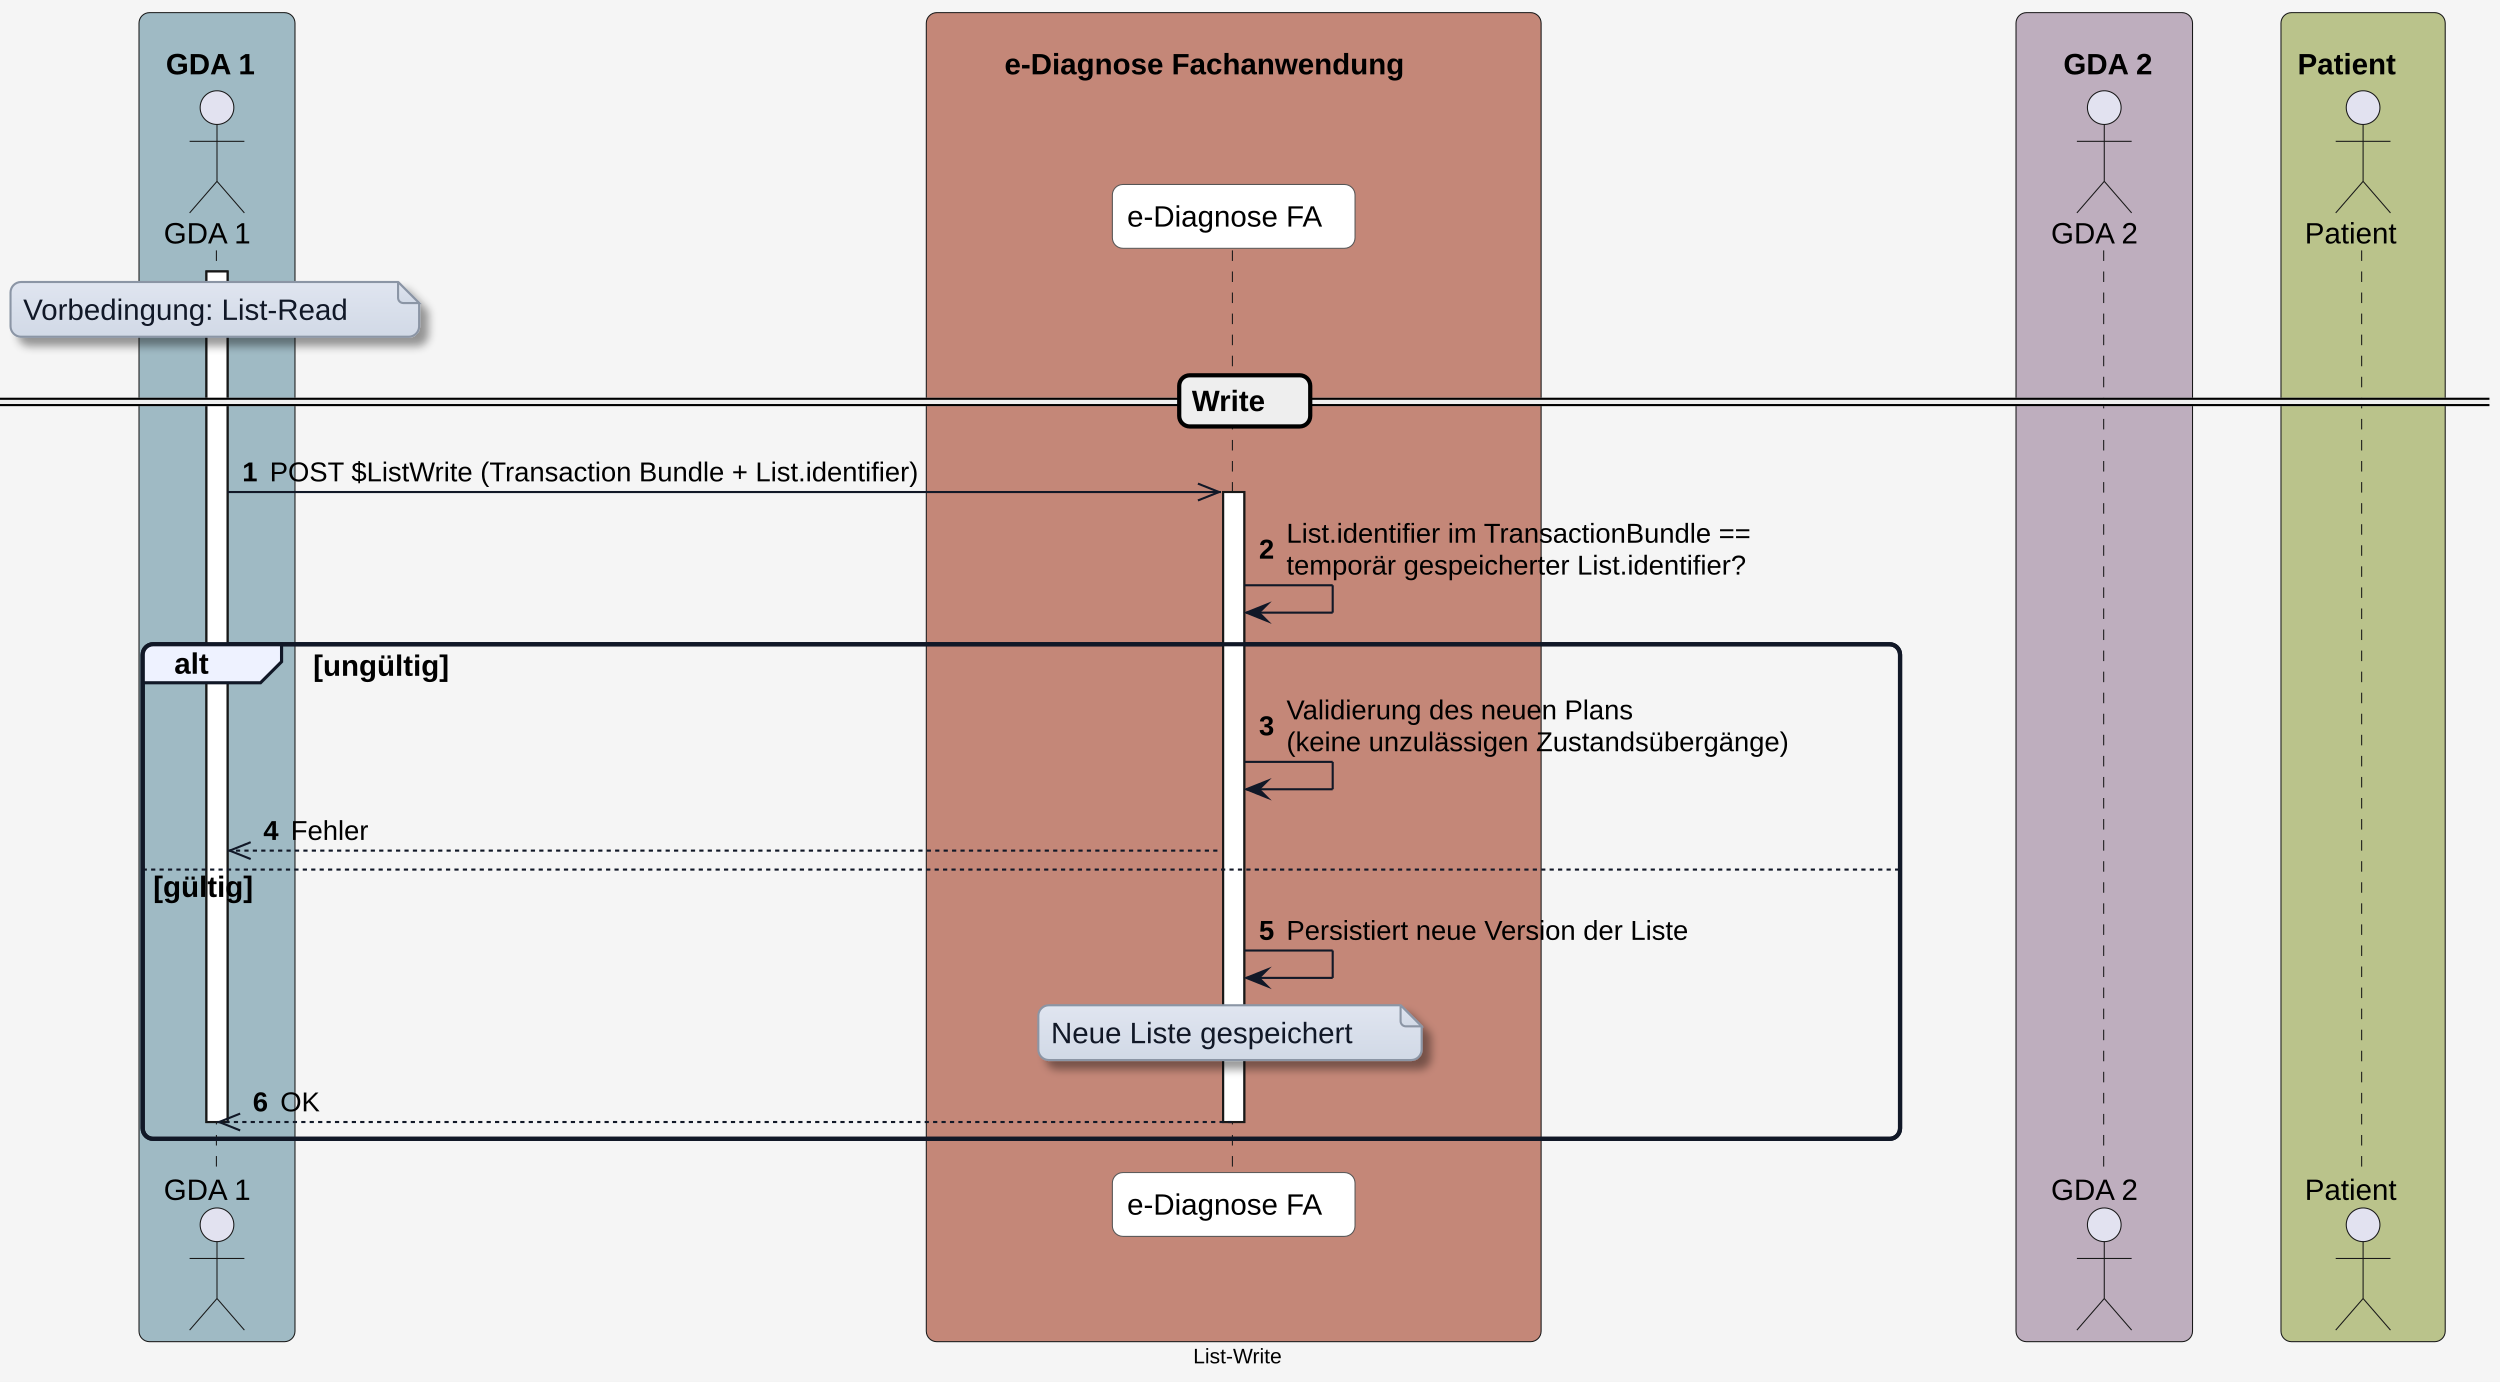
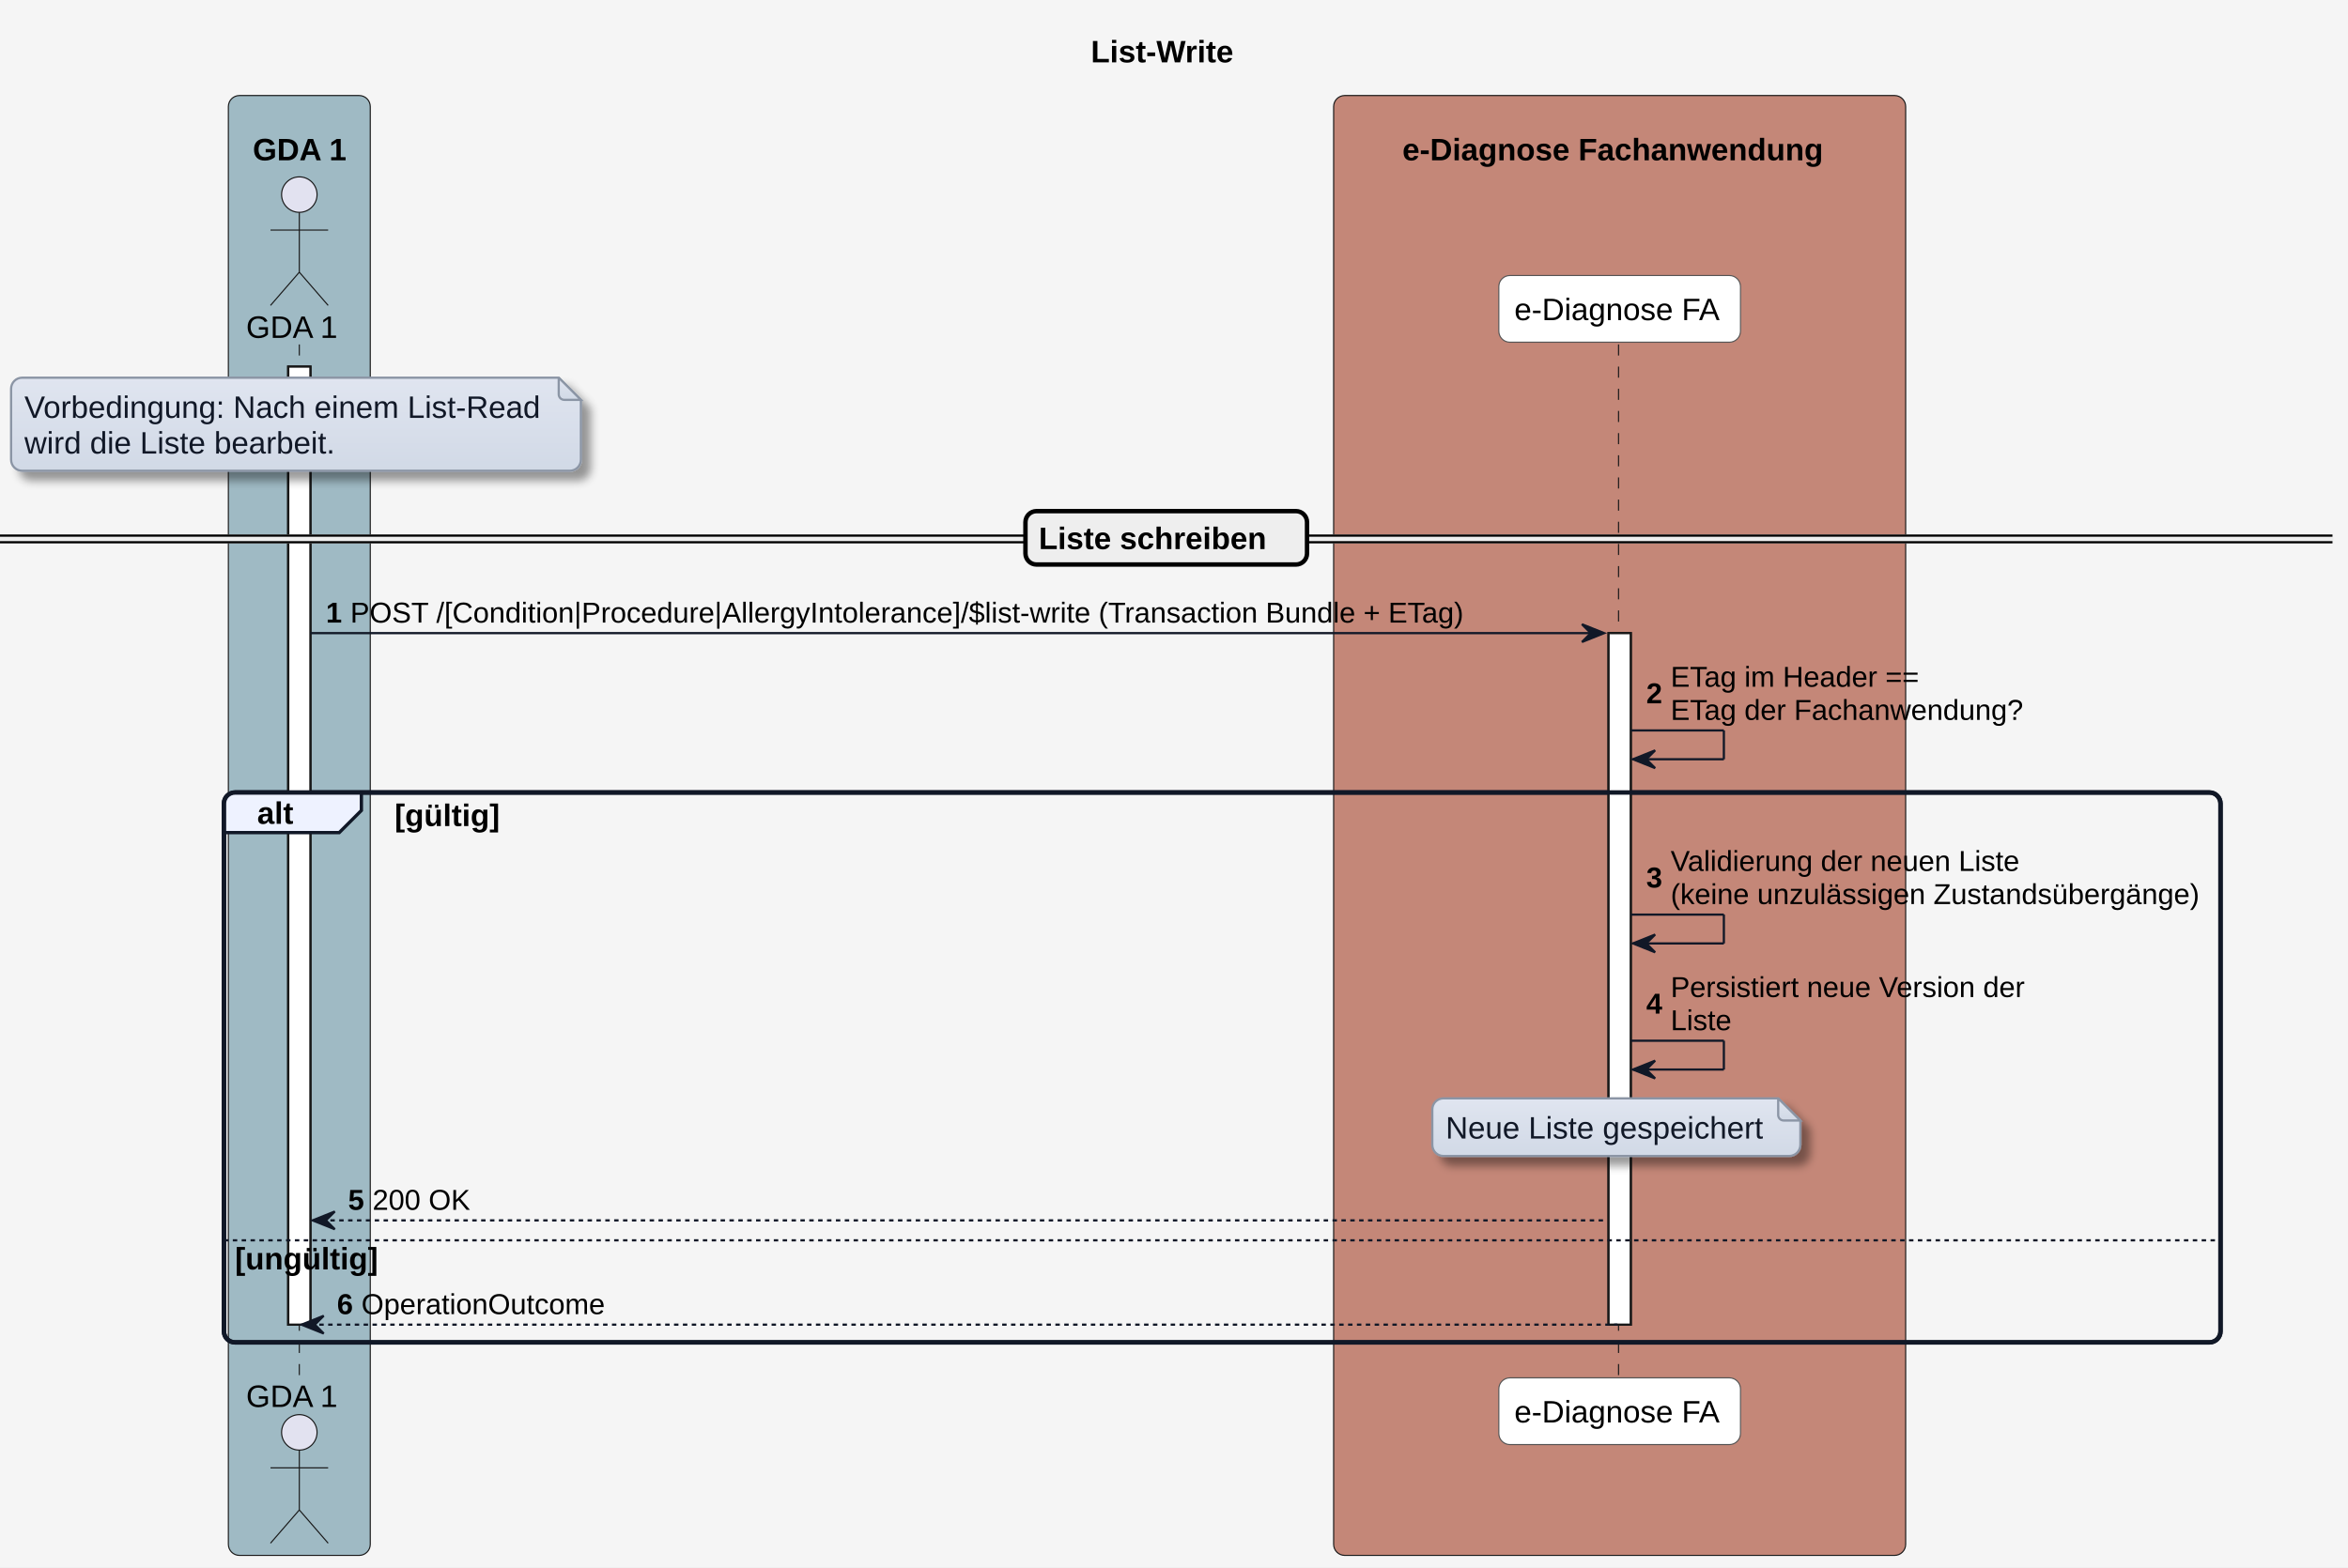
- <svg xmlns="http://www.w3.org/2000/svg" version="1.1" data-diagram-type="SEQUENCE" style="width:1187px;height:656px;background:#F5F5F5;" width="1187px" height="656px" viewBox="0 0 1187 656" zoomAndPan="magnify" preserveAspectRatio="none" contentStyleType="text/css">
+ <svg xmlns="http://www.w3.org/2000/svg" contentStyleType="text/css" height="707px" preserveAspectRatio="none" style="width:1059px;height:707px;background:#F5F5F5;" version="1.1" viewBox="0 0 1059 707" width="1059px" zoomAndPan="magnify">
  <defs>
-     <linearGradient x1="50%" y1="0%" x2="50%" y2="100%" id="g1sr1av21apa0k0">
-       <stop stop-color="#E0E5F0" offset="0%" />
-       <stop stop-color="#D1D9E6" offset="100%" />
+     <linearGradient id="g1vcdsvtuzbrnb0" x1="50%" x2="50%" y1="0%" y2="100%">
+       <stop offset="0%" stop-color="#E0E5F0" />
+       <stop offset="100%" stop-color="#D1D9E6" />
    </linearGradient>
-     <filter id="f1sr1av21apa0k" x="-1" y="-1" width="300%" height="300%">
-       <feGaussianBlur result="blurOut" stdDeviation="2" />
-       <feColorMatrix type="matrix" in="blurOut" result="blurOut2" values="0 0 0 0 0 0 0 0 0 0 0 0 0 0 0 0 0 0 .4 0" />
-       <feOffset result="blurOut3" in="blurOut2" dx="4" dy="4" />
+     <filter height="300%" id="f1vcdsvtuzbrnb" width="300%" x="-1" y="-1">
+       <feGaussianBlur result="blurOut" stdDeviation="2.0" />
+       <feColorMatrix in="blurOut" result="blurOut2" type="matrix" values="0 0 0 0 0 0 0 0 0 0 0 0 0 0 0 0 0 0 .4 0" />
+       <feOffset dx="4.0" dy="4.0" in="blurOut2" result="blurOut3" />
      <feBlend in="SourceGraphic" in2="blurOut3" mode="normal" />
    </filter>
  </defs>
  <g>
-     <rect x="0" y="0" width="1187" height="656" fill="#F5F5F5" style="stroke:none;stroke-width:1;" />
-     <rect x="66" y="6" width="74.059" height="631.031" fill="#9FBAC4" style="stroke:#181818;stroke-width:0.5;" rx="5" ry="5" />
-     <text x="69" y="18.995" fill="#000000" font-size="14" lengthAdjust="spacing" textLength="4.874" font-weight="700" font-family="'Arial'"> </text>
-     <text x="78.748" y="35.292" fill="#000000" font-size="14" lengthAdjust="spacing" textLength="48.562" font-weight="700" font-family="'Arial'">GDA 1</text>
-     <rect x="439.81" y="6" width="291.906" height="631.031" fill="#C48778" style="stroke:#181818;stroke-width:0.5;" rx="5" ry="5" />
-     <text x="442.81" y="18.995" fill="#000000" font-size="14" lengthAdjust="spacing" textLength="4.874" font-weight="700" font-family="'Arial'"> </text>
-     <text x="476.928" y="35.292" fill="#000000" font-size="14" lengthAdjust="spacing" textLength="222.544" font-weight="700" font-family="'Arial'">e-Diagnose Fachanwendung</text>
-     <rect x="957.204" y="6" width="83.807" height="631.031" fill="#BEAEBE" style="stroke:#181818;stroke-width:0.5;" rx="5" ry="5" />
-     <text x="960.204" y="18.995" fill="#000000" font-size="14" lengthAdjust="spacing" textLength="4.874" font-weight="700" font-family="'Arial'"> </text>
-     <text x="979.7" y="35.292" fill="#000000" font-size="14" lengthAdjust="spacing" textLength="48.562" font-weight="700" font-family="'Arial'">GDA 2</text>
-     <rect x="1083.01" y="6" width="77.976" height="631.031" fill="#BAC38B" style="stroke:#181818;stroke-width:0.5;" rx="5" ry="5" />
-     <text x="1086.01" y="18.995" fill="#000000" font-size="14" lengthAdjust="spacing" textLength="4.874" font-weight="700" font-family="'Arial'"> </text>
-     <text x="1090.884" y="35.292" fill="#000000" font-size="14" lengthAdjust="spacing" textLength="57.353" font-weight="700" font-family="'Arial'">Patient</text>
-     <g>
-       <rect x="98.029" y="128.891" width="10" height="403.844" fill="#FFFFFF" style="stroke:#181818;stroke-width:1;" />
-     </g>
-     <g>
-       <rect x="580.763" y="233.617" width="10" height="299.117" fill="#FFFFFF" style="stroke:#181818;stroke-width:1;" />
-     </g>
-     <rect x="67.748" y="305.883" width="834.398" height="234.852" fill="none" style="stroke:#111827;stroke-width:2;" rx="5" ry="5" />
-     <g class="participant-lifeline" data-qualified-name="GDA_1" data-entity-uid="part1" id="part1-lifeline" data-source-line="41">
-       <g>
-         <rect x="99.029" y="118.891" width="8" height="438.844" fill="#000000" fill-opacity="0" />
-         <line x1="102.748" y1="118.891" x2="102.748" y2="557.734" style="stroke:#181818;stroke-width:0.5;stroke-dasharray:5,5;" />
-       </g>
-     </g>
-     <g class="participant-lifeline" data-qualified-name="eDiag_FA" data-entity-uid="part2" id="part2-lifeline" data-source-line="45">
-       <g>
-         <rect x="581.763" y="118.891" width="8" height="438.844" fill="#000000" fill-opacity="0" />
-         <line x1="585.149" y1="118.891" x2="585.149" y2="557.734" style="stroke:#181818;stroke-width:0.5;stroke-dasharray:5,5;" />
-       </g>
-     </g>
-     <g class="participant-lifeline" data-qualified-name="GDA_2" data-entity-uid="part3" id="part3-lifeline" data-source-line="49">
-       <g>
-         <rect x="995.107" y="118.891" width="8" height="438.844" fill="#000000" fill-opacity="0" />
-         <line x1="998.825" y1="118.891" x2="998.825" y2="557.734" style="stroke:#181818;stroke-width:0.5;stroke-dasharray:5,5;" />
-       </g>
-     </g>
-     <g class="participant-lifeline" data-qualified-name="Patient" data-entity-uid="part4" id="part4-lifeline" data-source-line="53">
-       <g>
-         <rect x="1117.998" y="118.891" width="8" height="438.844" fill="#000000" fill-opacity="0" />
-         <line x1="1121.31" y1="118.891" x2="1121.31" y2="557.734" style="stroke:#181818;stroke-width:0.5;stroke-dasharray:5,5;" />
-       </g>
-     </g>
-     <g class="participant participant-head" data-qualified-name="GDA_1" data-entity-uid="part1" id="part1-head" data-source-line="41">
-       <text x="77.748" y="115.589" fill="#000000" font-size="14" lengthAdjust="spacing" textLength="44.563" font-family="'Arial'">GDA 1</text>
-       <ellipse cx="103.029" cy="51.094" rx="8" ry="8" fill="#E2E2F0" style="stroke:#181818;stroke-width:0.5;" />
-       <path d="M103.029,59.094 L103.029,86.094 M90.029,67.094 L116.029,67.094 M103.029,86.094 L90.029,101.094 M103.029,86.094 L116.029,101.094" style="stroke:#181818;stroke-width:0.5;" fill="none" />
-     </g>
-     <g class="participant participant-tail" data-qualified-name="GDA_1" data-entity-uid="part1" id="part1-tail" data-source-line="41">
-       <text x="77.748" y="569.73" fill="#000000" font-size="14" lengthAdjust="spacing" textLength="44.563" font-family="'Arial'">GDA 1</text>
-       <ellipse cx="103.029" cy="581.531" rx="8" ry="8" fill="#E2E2F0" style="stroke:#181818;stroke-width:0.5;" />
-       <path d="M103.029,589.531 L103.029,616.531 M90.029,597.531 L116.029,597.531 M103.029,616.531 L90.029,631.531 M103.029,616.531 L116.029,631.531" style="stroke:#181818;stroke-width:0.5;" fill="none" />
-     </g>
-     <g class="participant participant-head" data-qualified-name="eDiag_FA" data-entity-uid="part2" id="part2-head" data-source-line="45">
-       <rect x="528.149" y="87.594" width="115.227" height="30.297" fill="#FFFFFF" style="stroke:#555555;stroke-width:0.5;" rx="5" ry="5" />
-       <text x="535.149" y="107.589" fill="#000000" font-size="14" lengthAdjust="spacing" textLength="101.227" font-family="'Arial'">e-Diagnose FA</text>
-     </g>
-     <g class="participant participant-tail" data-qualified-name="eDiag_FA" data-entity-uid="part2" id="part2-tail" data-source-line="45">
-       <rect x="528.149" y="556.734" width="115.227" height="30.297" fill="#FFFFFF" style="stroke:#555555;stroke-width:0.5;" rx="5" ry="5" />
-       <text x="535.149" y="576.73" fill="#000000" font-size="14" lengthAdjust="spacing" textLength="101.227" font-family="'Arial'">e-Diagnose FA</text>
-     </g>
-     <g class="participant participant-head" data-qualified-name="GDA_2" data-entity-uid="part3" id="part3-head" data-source-line="49">
-       <text x="973.825" y="115.589" fill="#000000" font-size="14" lengthAdjust="spacing" textLength="44.563" font-family="'Arial'">GDA 2</text>
-       <ellipse cx="999.107" cy="51.094" rx="8" ry="8" fill="#E2E2F0" style="stroke:#181818;stroke-width:0.5;" />
-       <path d="M999.107,59.094 L999.107,86.094 M986.107,67.094 L1012.107,67.094 M999.107,86.094 L986.107,101.094 M999.107,86.094 L1012.107,101.094" style="stroke:#181818;stroke-width:0.5;" fill="none" />
-     </g>
-     <g class="participant participant-tail" data-qualified-name="GDA_2" data-entity-uid="part3" id="part3-tail" data-source-line="49">
-       <text x="973.825" y="569.73" fill="#000000" font-size="14" lengthAdjust="spacing" textLength="44.563" font-family="'Arial'">GDA 2</text>
-       <ellipse cx="999.107" cy="581.531" rx="8" ry="8" fill="#E2E2F0" style="stroke:#181818;stroke-width:0.5;" />
-       <path d="M999.107,589.531 L999.107,616.531 M986.107,597.531 L1012.107,597.531 M999.107,616.531 L986.107,631.531 M999.107,616.531 L1012.107,631.531" style="stroke:#181818;stroke-width:0.5;" fill="none" />
-     </g>
-     <g class="participant participant-head" data-qualified-name="Patient" data-entity-uid="part4" id="part4-head" data-source-line="53">
-       <text x="1094.31" y="115.589" fill="#000000" font-size="14" lengthAdjust="spacing" textLength="49.376" font-family="'Arial'">Patient</text>
-       <ellipse cx="1121.998" cy="51.094" rx="8" ry="8" fill="#E2E2F0" style="stroke:#181818;stroke-width:0.5;" />
-       <path d="M1121.998,59.094 L1121.998,86.094 M1108.998,67.094 L1134.998,67.094 M1121.998,86.094 L1108.998,101.094 M1121.998,86.094 L1134.998,101.094" style="stroke:#181818;stroke-width:0.5;" fill="none" />
-     </g>
-     <g class="participant participant-tail" data-qualified-name="Patient" data-entity-uid="part4" id="part4-tail" data-source-line="53">
-       <text x="1094.31" y="569.73" fill="#000000" font-size="14" lengthAdjust="spacing" textLength="49.376" font-family="'Arial'">Patient</text>
-       <ellipse cx="1121.998" cy="581.531" rx="8" ry="8" fill="#E2E2F0" style="stroke:#181818;stroke-width:0.5;" />
-       <path d="M1121.998,589.531 L1121.998,616.531 M1108.998,597.531 L1134.998,597.531 M1121.998,616.531 L1108.998,631.531 M1121.998,616.531 L1134.998,631.531" style="stroke:#181818;stroke-width:0.5;" fill="none" />
-     </g>
-     <g>
-       <rect x="98.029" y="128.891" width="10" height="403.844" fill="#FFFFFF" style="stroke:#181818;stroke-width:1;" />
-     </g>
-     <g>
-       <rect x="580.763" y="233.617" width="10" height="299.117" fill="#FFFFFF" style="stroke:#181818;stroke-width:1;" />
-     </g>
-     <path d="M5,138.891 L5,154.891 A5,5 0 0 0 10,159.891 L194,159.891 A5,5 0 0 0 199,154.891 L199,143.891 L189,133.891 L10,133.891 A5,5 0 0 0 5,138.891" style="stroke:#8B95A5;stroke-width:1;" fill="url(#g1sr1av21apa0k0)" filter="url(#f1sr1av21apa0k)" />
-     <path d="M189,133.891 L189,141.391 A2.5,2.5 0 0 0 191.5,143.891 L199,143.891 L189,133.891" style="stroke:#8B95A5;stroke-width:1;" fill="url(#g1sr1av21apa0k0)" />
-     <text x="11" y="151.886" fill="#111827" font-size="14" lengthAdjust="spacing" textLength="173.065" font-family="'Arial'">Vorbedingung: List-Read</text>
-     <rect x="0" y="189.336" width="1181.986" height="3" fill="#EEEEEE" style="stroke:#EEEEEE;stroke-width:1;" rx="5" ry="5" />
-     <line x1="0" y1="189.336" x2="1181.986" y2="189.336" style="stroke:#000000;stroke-width:1;" />
-     <line x1="0" y1="192.336" x2="1181.986" y2="192.336" style="stroke:#000000;stroke-width:1;" />
-     <rect x="559.889" y="178.188" width="62.207" height="24.297" fill="#EEEEEE" style="stroke:#000000;stroke-width:2;" rx="5" ry="5" />
-     <text x="565.889" y="195.183" fill="#000000" font-size="14" lengthAdjust="spacing" textLength="43.333" font-weight="700" font-family="'Arial'">Write</text>
-     <g class="message" data-entity-1="part1" data-entity-2="part2" id="msg1" data-source-line="67">
-       <line x1="578.763" y1="233.617" x2="568.763" y2="229.617" style="stroke:#111827;stroke-width:1;" />
-       <line x1="578.763" y1="233.617" x2="568.763" y2="237.617" style="stroke:#111827;stroke-width:1;" />
-       <line x1="108.029" y1="233.617" x2="579.763" y2="233.617" style="stroke:#111827;stroke-width:1;" />
-       <text x="115.029" y="228.551" fill="#000000" font-size="13" lengthAdjust="spacing" textLength="9.045" font-weight="700" font-family="'Arial'">1</text>
-       <text x="128.075" y="228.551" fill="#000000" font-size="13" lengthAdjust="spacing" textLength="348.601" font-family="'Arial'">POST $ListWrite (Transaction Bundle + List.identifier)</text>
-     </g>
-     <g class="message" data-entity-1="part2" data-entity-2="part2" id="msg2" data-source-line="70">
-       <line x1="590.763" y1="277.883" x2="632.763" y2="277.883" style="stroke:#111827;stroke-width:1;" />
-       <line x1="632.763" y1="277.883" x2="632.763" y2="290.883" style="stroke:#111827;stroke-width:1;" />
-       <line x1="591.763" y1="290.883" x2="632.763" y2="290.883" style="stroke:#111827;stroke-width:1;" />
-       <polygon points="601.763,286.883,591.763,290.883,601.763,294.883,597.763,290.883" fill="#111827" style="stroke:#111827;stroke-width:1;stroke-linejoin:miter;stroke-miterlimit:10;" />
-       <text x="597.763" y="265.25" fill="#000000" font-size="13" lengthAdjust="spacing" textLength="9.045" font-weight="700" font-family="'Arial'">2</text>
-       <text x="610.808" y="257.684" fill="#000000" font-size="13" lengthAdjust="spacing" textLength="257.194" font-family="'Arial'">List.identifier im TransactionBundle ==</text>
-       <text x="610.808" y="272.817" fill="#000000" font-size="13" lengthAdjust="spacing" textLength="251.037" font-family="'Arial'">temporär gespeicherter List.identifier?</text>
-     </g>
-     <path d="M72.748,305.883 L133.686,305.883 L133.686,314.18 L123.686,324.18 L67.748,324.18 L67.748,310.883 A5,5 0 0 1 72.748,305.883" style="stroke:#111827;stroke-width:1.5;" fill="#EEF2FF" />
-     <rect x="67.748" y="305.883" width="834.398" height="234.852" fill="none" style="stroke:#111827;stroke-width:2;" rx="5" ry="5" />
-     <text x="82.748" y="319.878" fill="#000000" font-size="14" lengthAdjust="spacing" textLength="20.939" font-weight="700" font-family="'Arial'">alt</text>
-     <text x="148.686" y="320.878" fill="#000000" font-size="14" lengthAdjust="spacing" textLength="79.03" font-weight="700" font-family="'Arial'">[ungültig]</text>
-     <g class="message" data-entity-1="part2" data-entity-2="part2" id="msg3" data-source-line="73">
-       <line x1="590.763" y1="361.742" x2="632.763" y2="361.742" style="stroke:#111827;stroke-width:1;" />
-       <line x1="632.763" y1="361.742" x2="632.763" y2="374.742" style="stroke:#111827;stroke-width:1;" />
-       <line x1="591.763" y1="374.742" x2="632.763" y2="374.742" style="stroke:#111827;stroke-width:1;" />
-       <polygon points="601.763,370.742,591.763,374.742,601.763,378.742,597.763,374.742" fill="#111827" style="stroke:#111827;stroke-width:1;stroke-linejoin:miter;stroke-miterlimit:10;" />
-       <text x="597.763" y="349.11" fill="#000000" font-size="13" lengthAdjust="spacing" textLength="9.045" font-weight="700" font-family="'Arial'">3</text>
-       <text x="610.808" y="341.543" fill="#000000" font-size="13" lengthAdjust="spacing" textLength="184.583" font-family="'Arial'">Validierung des neuen Plans</text>
-       <text x="610.808" y="356.676" fill="#000000" font-size="13" lengthAdjust="spacing" textLength="269.337" font-family="'Arial'">(keine unzulässigen Zustandsübergänge)</text>
-     </g>
-     <g class="message" data-entity-1="part2" data-entity-2="part1" id="msg4" data-source-line="74">
-       <line x1="109.029" y1="403.875" x2="119.029" y2="399.875" style="stroke:#111827;stroke-width:1;" />
-       <line x1="109.029" y1="403.875" x2="119.029" y2="407.875" style="stroke:#111827;stroke-width:1;" />
-       <line x1="108.029" y1="403.875" x2="579.763" y2="403.875" style="stroke:#111827;stroke-width:1;stroke-dasharray:2,2;" />
-       <text x="125.029" y="398.809" fill="#000000" font-size="13" lengthAdjust="spacing" textLength="9.045" font-weight="700" font-family="'Arial'">4</text>
-       <text x="138.075" y="398.809" fill="#000000" font-size="13" lengthAdjust="spacing" textLength="40.669" font-family="'Arial'">Fehler</text>
-     </g>
-     <line x1="67.748" y1="412.875" x2="902.145" y2="412.875" style="stroke:#111827;stroke-width:1;stroke-dasharray:2,2;" />
-     <text x="72.748" y="425.87" fill="#000000" font-size="14" lengthAdjust="spacing" textLength="59.097" font-weight="700" font-family="'Arial'">[gültig]</text>
-     <g class="message" data-entity-1="part2" data-entity-2="part2" id="msg5" data-source-line="77">
-       <line x1="590.763" y1="451.305" x2="632.763" y2="451.305" style="stroke:#111827;stroke-width:1;" />
-       <line x1="632.763" y1="451.305" x2="632.763" y2="464.305" style="stroke:#111827;stroke-width:1;" />
-       <line x1="591.763" y1="464.305" x2="632.763" y2="464.305" style="stroke:#111827;stroke-width:1;" />
-       <polygon points="601.763,460.305,591.763,464.305,601.763,468.305,597.763,464.305" fill="#111827" style="stroke:#111827;stroke-width:1;stroke-linejoin:miter;stroke-miterlimit:10;" />
-       <text x="597.763" y="446.239" fill="#000000" font-size="13" lengthAdjust="spacing" textLength="9.045" font-weight="700" font-family="'Arial'">5</text>
-       <text x="610.808" y="446.239" fill="#000000" font-size="13" lengthAdjust="spacing" textLength="215.624" font-family="'Arial'">Persistiert neue Version der Liste</text>
-     </g>
-     <path d="M493,482.305 L493,498.305 A5,5 0 0 0 498,503.305 L670,503.305 A5,5 0 0 0 675,498.305 L675,487.305 L665,477.305 L498,477.305 A5,5 0 0 0 493,482.305" style="stroke:#8B95A5;stroke-width:1;" fill="url(#g1sr1av21apa0k0)" filter="url(#f1sr1av21apa0k)" />
-     <path d="M665,477.305 L665,484.805 A2.5,2.5 0 0 0 667.5,487.305 L675,487.305 L665,477.305" style="stroke:#8B95A5;stroke-width:1;" fill="url(#g1sr1av21apa0k0)" />
-     <text x="499" y="495.3" fill="#111827" font-size="14" lengthAdjust="spacing" textLength="161.171" font-family="'Arial'">Neue Liste gespeichert</text>
-     <g class="message" data-entity-1="part2" data-entity-2="part1" id="msg6" data-source-line="83">
-       <line x1="104.029" y1="532.734" x2="114.029" y2="528.734" style="stroke:#111827;stroke-width:1;" />
-       <line x1="104.029" y1="532.734" x2="114.029" y2="536.734" style="stroke:#111827;stroke-width:1;" />
-       <line x1="103.029" y1="532.734" x2="584.763" y2="532.734" style="stroke:#111827;stroke-width:1;stroke-dasharray:2,2;" />
-       <text x="120.029" y="527.668" fill="#000000" font-size="13" lengthAdjust="spacing" textLength="9.045" font-weight="700" font-family="'Arial'">6</text>
-       <text x="133.075" y="527.668" fill="#000000" font-size="13" lengthAdjust="spacing" textLength="18.757" font-family="'Arial'">OK</text>
-     </g>
-     <g class="footer" data-source-line="88">
-       <text x="566.523" y="647.313" fill="#000000" font-size="10" lengthAdjust="spacing" textLength="47.94" font-family="'Arial'">List-Write</text>
-     </g>
+     <rect fill="#F5F5F5" height="707" style="stroke:none;stroke-width:1.0;" width="1059" x="0" y="0" />
+     <text fill="#000000" font-family="Arial" font-size="14" font-weight="bold" lengthAdjust="spacing" textLength="67" x="492" y="28.132">List-Write</text>
+     <rect fill="#9FBAC4" height="658.624" rx="5" ry="5" style="stroke:#181818;stroke-width:0.5;" width="64" x="103" y="43.099" />
+     <text fill="#000000" font-family="Arial" font-size="14" font-weight="bold" lengthAdjust="spacing" textLength="4" x="106" y="56.23"> </text>
+     <text fill="#000000" font-family="Arial" font-size="14" font-weight="bold" lengthAdjust="spacing" textLength="42" x="114" y="72.329">GDA 1</text>
+     <rect fill="#C48778" height="658.624" rx="5" ry="5" style="stroke:#181818;stroke-width:0.5;" width="258" x="601.5" y="43.099" />
+     <text fill="#000000" font-family="Arial" font-size="14" font-weight="bold" lengthAdjust="spacing" textLength="4" x="604.5" y="56.23"> </text>
+     <text fill="#000000" font-family="Arial" font-size="14" font-weight="bold" lengthAdjust="spacing" textLength="200" x="632.5" y="72.329">e-Diagnose Fachanwendung</text>
+     <rect fill="#FFFFFF" height="432.229" style="stroke:#181818;stroke-width:1.0;" width="10" x="130" y="165.394" />
+     <rect fill="#FFFFFF" height="311.984" style="stroke:#181818;stroke-width:1.0;" width="10" x="725.5" y="285.639" />
+     <rect fill="none" height="248.087" rx="5" ry="5" style="stroke:#111827;stroke-width:2.0;" width="900.5" x="101" y="357.537" />
+     <line style="stroke:#181818;stroke-width:0.5;stroke-dasharray:5.0,5.0;" x1="135" x2="135" y1="155.394" y2="622.624" />
+     <line style="stroke:#181818;stroke-width:0.5;stroke-dasharray:5.0,5.0;" x1="730" x2="730" y1="155.394" y2="622.624" />
+     <text fill="#000000" font-family="Arial" font-size="14" lengthAdjust="spacing" textLength="42" x="111" y="152.428">GDA 1</text>
+     <ellipse cx="135" cy="87.796" fill="#E2E2F0" rx="8" ry="8" style="stroke:#181818;stroke-width:0.5;" />
+     <path d="M135,95.796 L135,122.796 M122,103.796 L148,103.796 M135,122.796 L122,137.796 M135,122.796 L148,137.796 " fill="none" style="stroke:#181818;stroke-width:0.5;" />
+     <text fill="#000000" font-family="Arial" font-size="14" lengthAdjust="spacing" textLength="42" x="111" y="634.755">GDA 1</text>
+     <ellipse cx="135" cy="646.222" fill="#E2E2F0" rx="8" ry="8" style="stroke:#181818;stroke-width:0.5;" />
+     <path d="M135,654.222 L135,681.222 M122,662.222 L148,662.222 M135,681.222 L122,696.222 M135,681.222 L148,696.222 " fill="none" style="stroke:#181818;stroke-width:0.5;" />
+     <rect fill="#FFFFFF" height="30.099" rx="5" ry="5" style="stroke:#555555;stroke-width:0.5;" width="109" x="676" y="124.296" />
+     <text fill="#000000" font-family="Arial" font-size="14" lengthAdjust="spacing" textLength="95" x="683" y="144.428">e-Diagnose FA</text>
+     <rect fill="#FFFFFF" height="30.099" rx="5" ry="5" style="stroke:#555555;stroke-width:0.5;" width="109" x="676" y="621.624" />
+     <text fill="#000000" font-family="Arial" font-size="14" lengthAdjust="spacing" textLength="95" x="683" y="641.755">e-Diagnose FA</text>
+     <rect fill="#FFFFFF" height="432.229" style="stroke:#181818;stroke-width:1.0;" width="10" x="130" y="165.394" />
+     <rect fill="#FFFFFF" height="311.984" style="stroke:#181818;stroke-width:1.0;" width="10" x="725.5" y="285.639" />
+     <path d="M5,175.394 L5,207.394 A5,5 0 0 0 10,212.394 L257,212.394 A5,5 0 0 0 262,207.394 L262,180.394 L252,170.394 L10,170.394 A5,5 0 0 0 5,175.394 " fill="url(#g1vcdsvtuzbrnb0)" filter="url(#f1vcdsvtuzbrnb)" style="stroke:#8B95A5;stroke-width:1.0;" />
+     <path d="M252,170.394 L252,177.894 A2.5,2.5 0 0 0 254.5,180.394 L262,180.394 L252,170.394 " fill="url(#g1vcdsvtuzbrnb0)" style="stroke:#8B95A5;stroke-width:1.0;" />
+     <text fill="#111827" font-family="Arial" font-size="14" lengthAdjust="spacing" textLength="236" x="11" y="188.526">Vorbedingung: Nach einem List-Read</text>
+     <text fill="#111827" font-family="Arial" font-size="14" lengthAdjust="spacing" textLength="142" x="11" y="204.625">wird die Liste bearbeit.</text>
+     <rect fill="#EEEEEE" height="3" rx="5" ry="5" style="stroke:#EEEEEE;stroke-width:1.0;" width="1052" x="0" y="241.641" />
+     <line style="stroke:#000000;stroke-width:1.0;" x1="0" x2="1052" y1="241.641" y2="241.641" />
+     <line style="stroke:#000000;stroke-width:1.0;" x1="0" x2="1052" y1="244.641" y2="244.641" />
+     <rect fill="#EEEEEE" height="24.099" rx="5" ry="5" style="stroke:#000000;stroke-width:2.0;" width="127" x="462.5" y="230.592" />
+     <text fill="#000000" font-family="Arial" font-size="14" font-weight="bold" lengthAdjust="spacing" textLength="109" x="468.5" y="247.724">Liste schreiben</text>
+     <polygon fill="#111827" points="713.5,281.639,723.5,285.639,713.5,289.639,717.5,285.639" style="stroke:#111827;stroke-width:1.0;" />
+     <line style="stroke:#111827;stroke-width:1.0;" x1="140" x2="719.5" y1="285.639" y2="285.639" />
+     <text fill="#000000" font-family="Arial" font-size="13" font-weight="bold" lengthAdjust="spacing" textLength="7" x="147" y="280.884">1</text>
+     <text fill="#000000" font-family="Arial" font-size="13" lengthAdjust="spacing" textLength="501" x="158" y="280.884">POST /[Condition|Procedure|AllergyIntolerance]/$list-write (Transaction Bundle + ETag)</text>
+     <line style="stroke:#111827;stroke-width:1.0;" x1="735.5" x2="777.5" y1="329.537" y2="329.537" />
+     <line style="stroke:#111827;stroke-width:1.0;" x1="777.5" x2="777.5" y1="329.537" y2="342.537" />
+     <line style="stroke:#111827;stroke-width:1.0;" x1="736.5" x2="777.5" y1="342.537" y2="342.537" />
+     <polygon fill="#111827" points="746.5,338.537,736.5,342.537,746.5,346.537,742.5,342.537" style="stroke:#111827;stroke-width:1.0;" />
+     <text fill="#000000" font-family="Arial" font-size="13" font-weight="bold" lengthAdjust="spacing" textLength="7" x="742.5" y="317.307">2</text>
+     <text fill="#000000" font-family="Arial" font-size="13" lengthAdjust="spacing" textLength="113" x="753.5" y="309.833">ETag im Header ==</text>
+     <text fill="#000000" font-family="Arial" font-size="13" lengthAdjust="spacing" textLength="157" x="753.5" y="324.782">ETag der Fachanwendung?</text>
+     <path d="M106,357.537 L163,357.537 L163,365.635 L153,375.635 L101,375.635 L101,362.537 A5,5 0 0 1 106,357.537 " fill="#EEF2FF" style="stroke:#111827;stroke-width:1.5;" />
+     <rect fill="none" height="248.087" rx="5" ry="5" style="stroke:#111827;stroke-width:2.0;" width="900.5" x="101" y="357.537" />
+     <text fill="#000000" font-family="Arial" font-size="14" font-weight="bold" lengthAdjust="spacing" textLength="17" x="116" y="371.668">alt</text>
+     <text fill="#000000" font-family="Arial" font-size="14" font-weight="bold" lengthAdjust="spacing" textLength="50" x="178" y="372.668">[gültig]</text>
+     <line style="stroke:#111827;stroke-width:1.0;" x1="735.5" x2="777.5" y1="412.631" y2="412.631" />
+     <line style="stroke:#111827;stroke-width:1.0;" x1="777.5" x2="777.5" y1="412.631" y2="425.631" />
+     <line style="stroke:#111827;stroke-width:1.0;" x1="736.5" x2="777.5" y1="425.631" y2="425.631" />
+     <polygon fill="#111827" points="746.5,421.631,736.5,425.631,746.5,429.631,742.5,425.631" style="stroke:#111827;stroke-width:1.0;" />
+     <text fill="#000000" font-family="Arial" font-size="13" font-weight="bold" lengthAdjust="spacing" textLength="7" x="742.5" y="400.402">3</text>
+     <text fill="#000000" font-family="Arial" font-size="13" lengthAdjust="spacing" textLength="157" x="753.5" y="392.928">Validierung der neuen Liste</text>
+     <text fill="#000000" font-family="Arial" font-size="13" lengthAdjust="spacing" textLength="236" x="753.5" y="407.877">(keine unzulässigen Zustandsübergänge)</text>
+     <line style="stroke:#111827;stroke-width:1.0;" x1="735.5" x2="777.5" y1="469.529" y2="469.529" />
+     <line style="stroke:#111827;stroke-width:1.0;" x1="777.5" x2="777.5" y1="469.529" y2="482.529" />
+     <line style="stroke:#111827;stroke-width:1.0;" x1="736.5" x2="777.5" y1="482.529" y2="482.529" />
+     <polygon fill="#111827" points="746.5,478.529,736.5,482.529,746.5,486.529,742.5,482.529" style="stroke:#111827;stroke-width:1.0;" />
+     <text fill="#000000" font-family="Arial" font-size="13" font-weight="bold" lengthAdjust="spacing" textLength="7" x="742.5" y="457.3">4</text>
+     <text fill="#000000" font-family="Arial" font-size="13" lengthAdjust="spacing" textLength="161" x="753.5" y="449.825">Persistiert neue Version der</text>
+     <text fill="#000000" font-family="Arial" font-size="13" lengthAdjust="spacing" textLength="28" x="753.5" y="464.774">Liste</text>
+     <path d="M646,500.529 L646,516.529 A5,5 0 0 0 651,521.529 L807,521.529 A5,5 0 0 0 812,516.529 L812,505.529 L802,495.529 L651,495.529 A5,5 0 0 0 646,500.529 " fill="url(#g1vcdsvtuzbrnb0)" filter="url(#f1vcdsvtuzbrnb)" style="stroke:#8B95A5;stroke-width:1.0;" />
+     <path d="M802,495.529 L802,503.029 A2.5,2.5 0 0 0 804.5,505.529 L812,505.529 L802,495.529 " fill="url(#g1vcdsvtuzbrnb0)" style="stroke:#8B95A5;stroke-width:1.0;" />
+     <text fill="#111827" font-family="Arial" font-size="14" lengthAdjust="spacing" textLength="145" x="652" y="513.661">Neue Liste gespeichert</text>
+     <polygon fill="#111827" points="151,546.576,141,550.576,151,554.576,147,550.576" style="stroke:#111827;stroke-width:1.0;" />
+     <line style="stroke:#111827;stroke-width:1.0;stroke-dasharray:2.0,2.0;" x1="145" x2="724.5" y1="550.576" y2="550.576" />
+     <text fill="#000000" font-family="Arial" font-size="13" font-weight="bold" lengthAdjust="spacing" textLength="7" x="157" y="545.821">5</text>
+     <text fill="#000000" font-family="Arial" font-size="13" lengthAdjust="spacing" textLength="44" x="168" y="545.821">200 OK</text>
+     <line style="stroke:#111827;stroke-width:1.0;stroke-dasharray:2.0,2.0;" x1="101" x2="1001.5" y1="559.576" y2="559.576" />
+     <text fill="#000000" font-family="Arial" font-size="14" font-weight="bold" lengthAdjust="spacing" textLength="68" x="106" y="572.708">[ungültig]</text>
+     <polygon fill="#111827" points="146,593.624,136,597.624,146,601.624,142,597.624" style="stroke:#111827;stroke-width:1.0;" />
+     <line style="stroke:#111827;stroke-width:1.0;stroke-dasharray:2.0,2.0;" x1="140" x2="729.5" y1="597.624" y2="597.624" />
+     <text fill="#000000" font-family="Arial" font-size="13" font-weight="bold" lengthAdjust="spacing" textLength="7" x="152" y="592.869">6</text>
+     <text fill="#000000" font-family="Arial" font-size="13" lengthAdjust="spacing" textLength="109" x="163" y="592.869">OperationOutcome</text>
  </g>
</svg>
